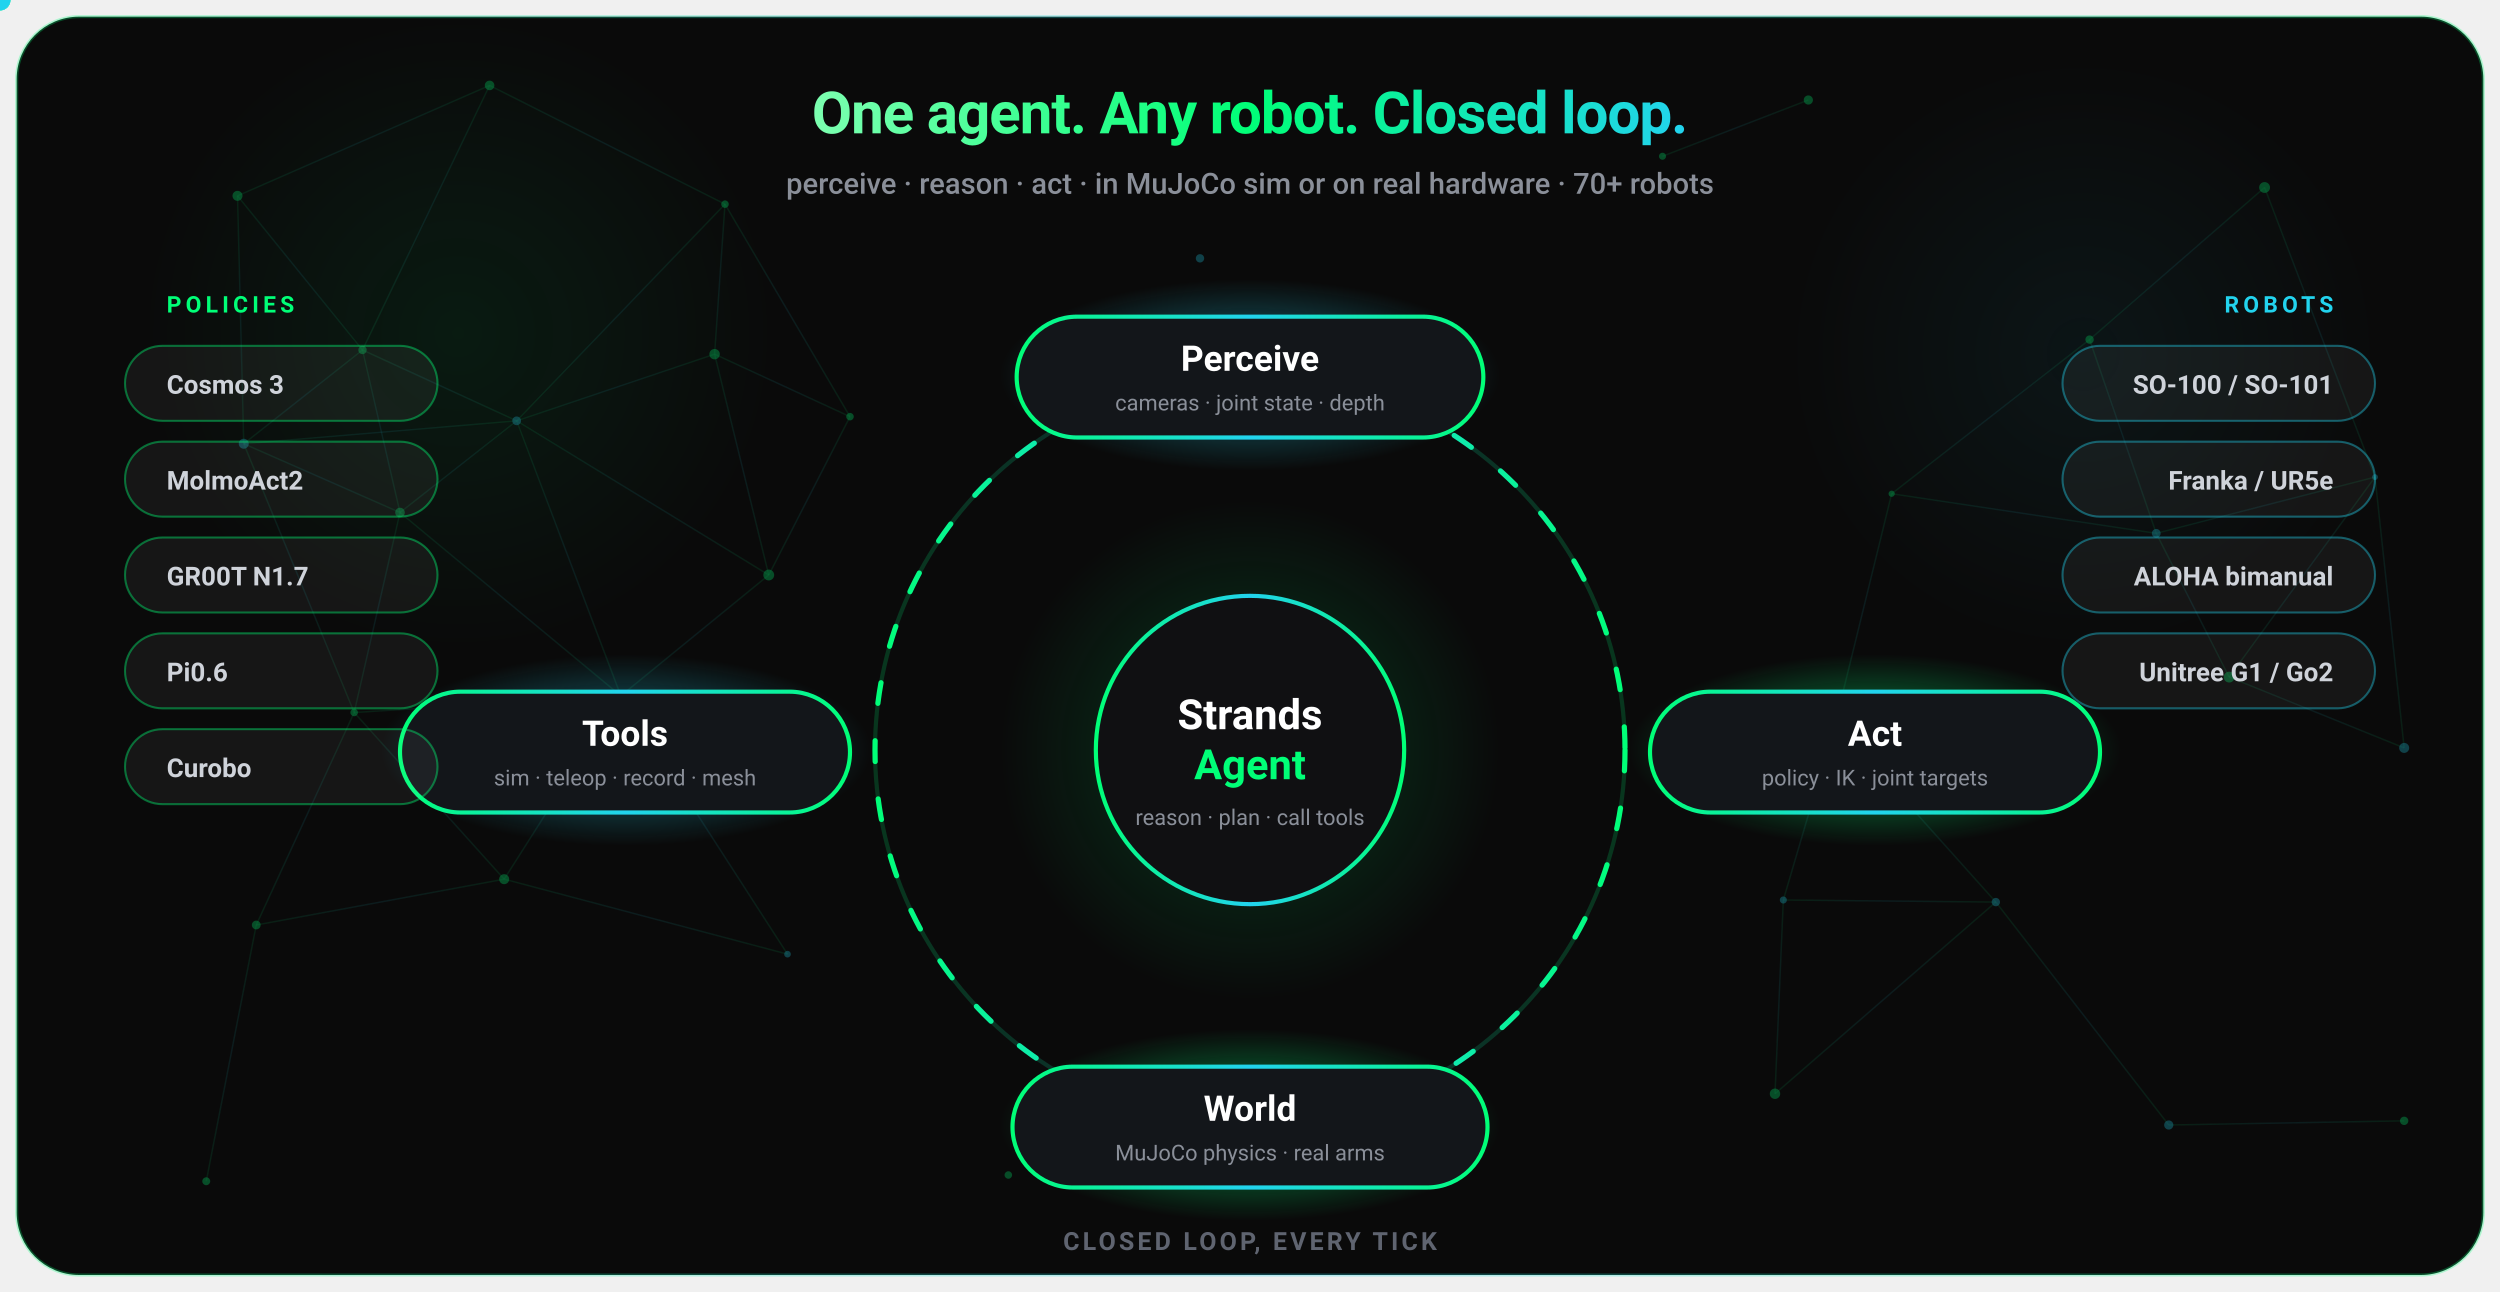
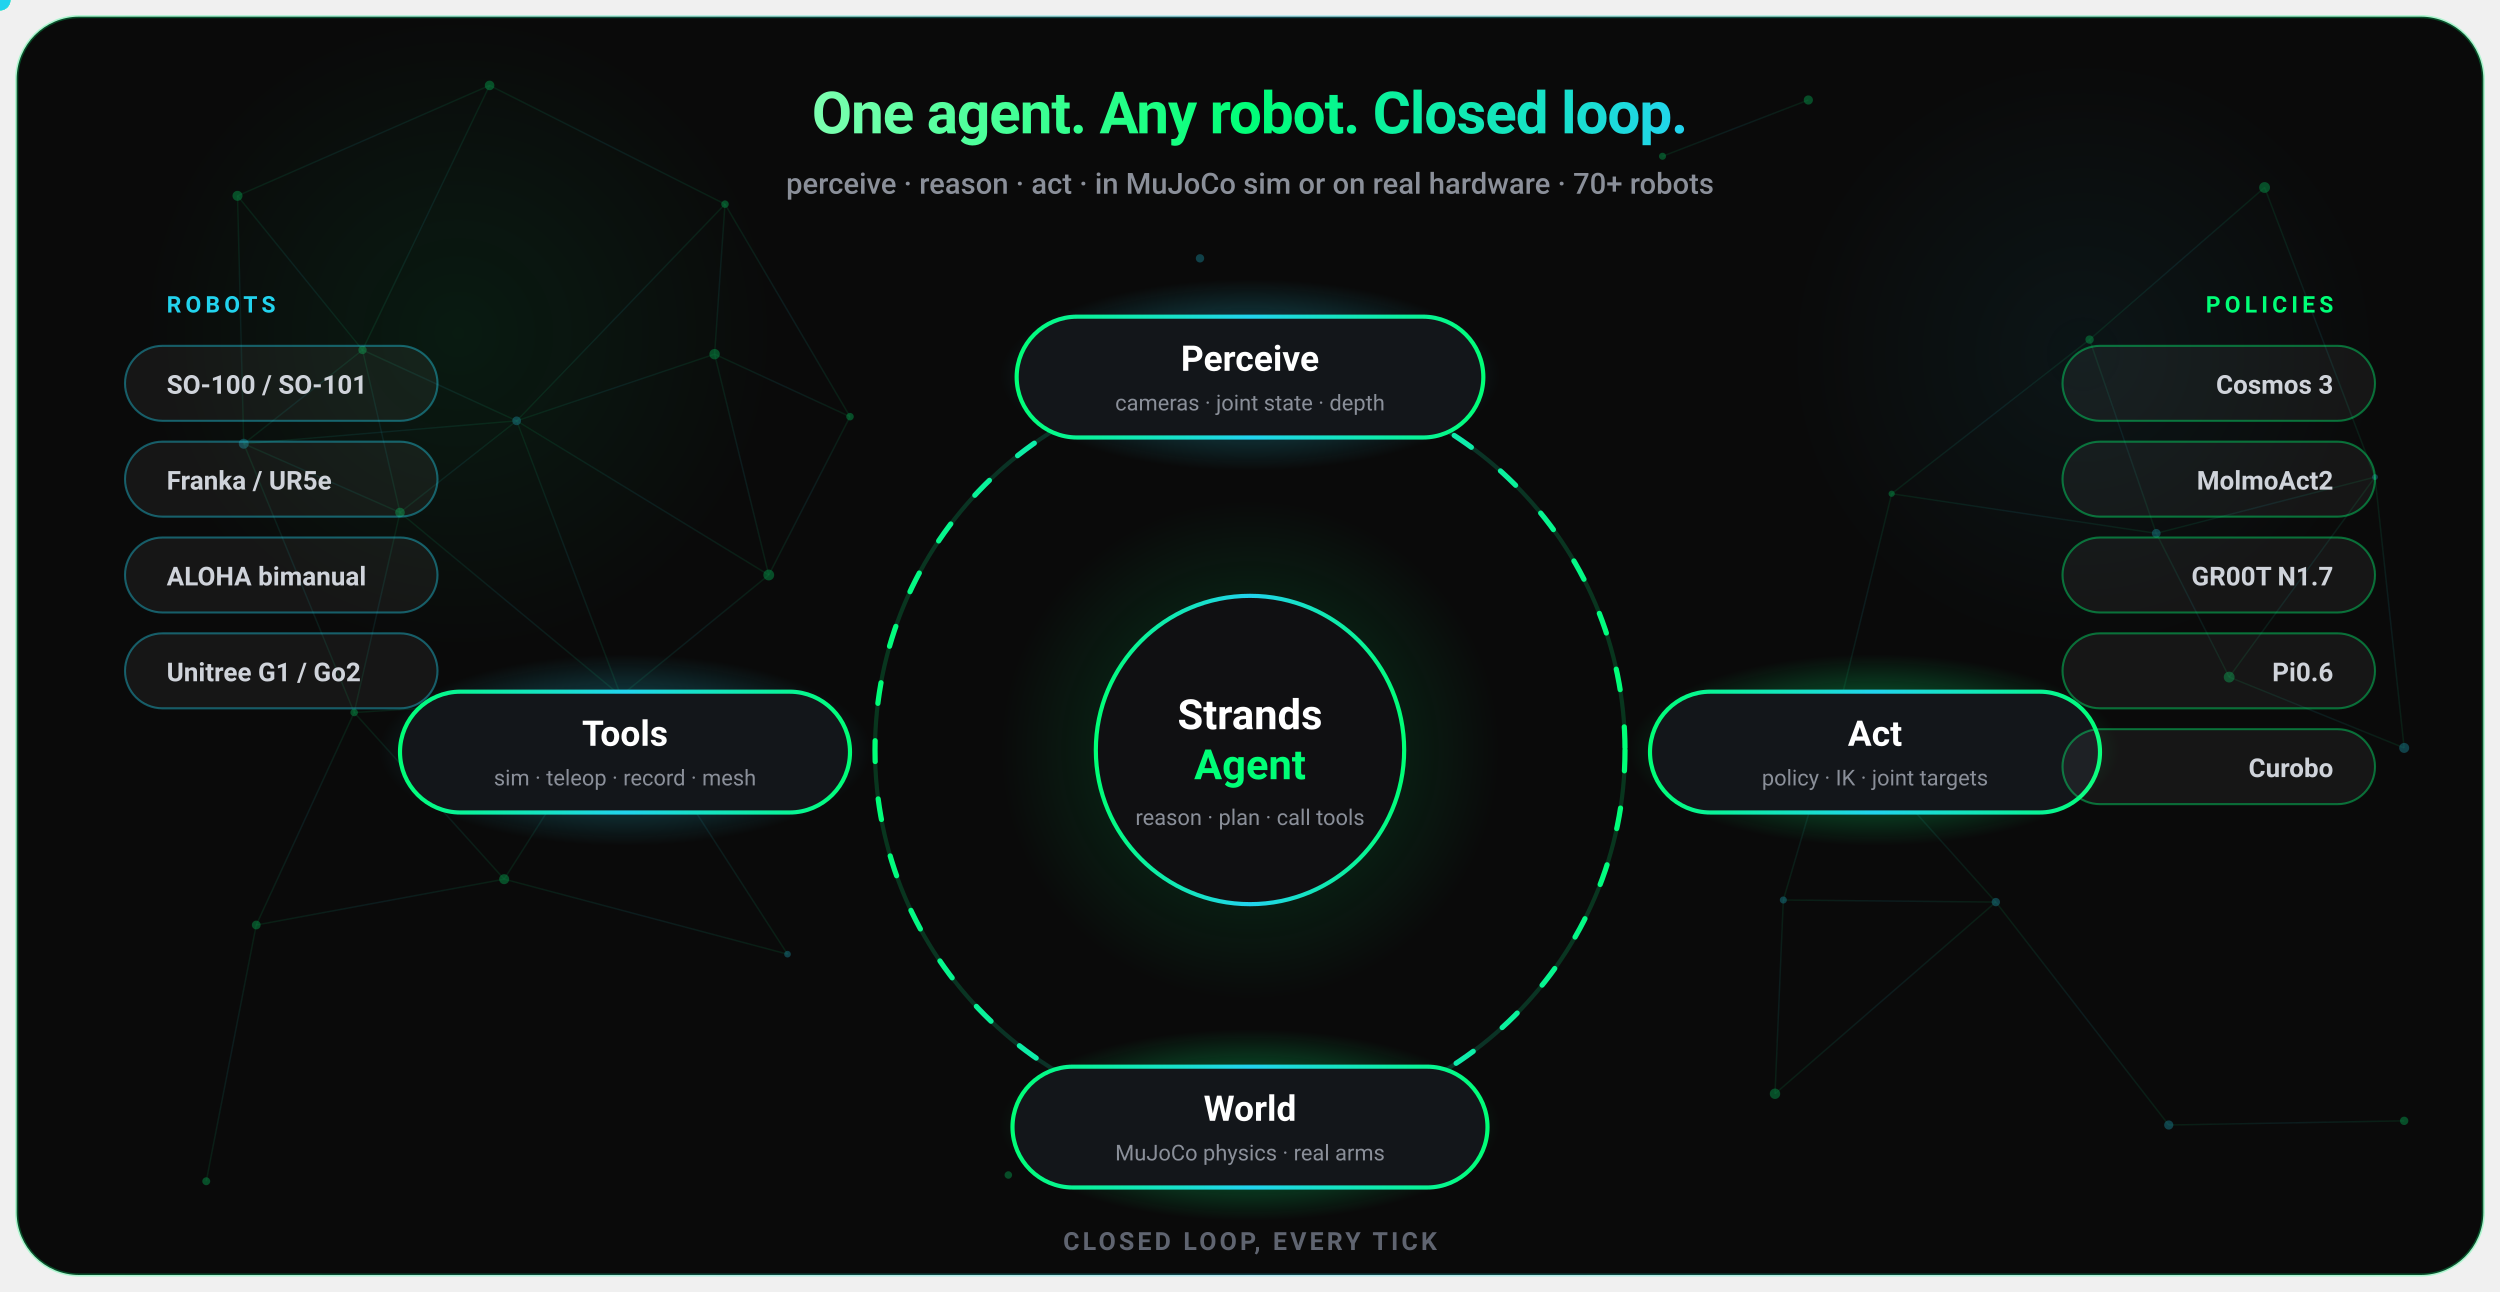
<svg xmlns="http://www.w3.org/2000/svg" viewBox="0 0 1200 620" width="1200" height="620" font-family="-apple-system, BlinkMacSystemFont, 'Segoe UI', Roboto, Helvetica, Arial, sans-serif">
  <defs>
    <linearGradient id="gx" x1="0" y1="0" x2="1" y2="0">
      <stop offset="0" stop-color="#00FF77" />
      <stop offset="0.5" stop-color="#22D3EE" />
      <stop offset="1" stop-color="#00FF77" />
      <animateTransform attributeName="gradientTransform" type="translate" values="-0.3 0; 0.3 0; -0.3 0" dur="7s" repeatCount="indefinite" />
    </linearGradient>
    <linearGradient id="gxTitle" x1="0" y1="0" x2="1" y2="0">
      <stop offset="0" stop-color="#7CFFB0" />
      <stop offset="0.5" stop-color="#00FF77" />
      <stop offset="1" stop-color="#22D3EE" />
      <animateTransform attributeName="gradientTransform" type="translate" values="-0.4 0; 0.4 0; -0.4 0" dur="9s" repeatCount="indefinite" />
    </linearGradient>
    <radialGradient id="glowG" cx="0.5" cy="0.5" r="0.5">
      <stop offset="0" stop-color="#00FF77" stop-opacity="0.55" />
      <stop offset="1" stop-color="#00FF77" stop-opacity="0" />
    </radialGradient>
    <radialGradient id="glowC" cx="0.5" cy="0.5" r="0.5">
      <stop offset="0" stop-color="#22D3EE" stop-opacity="0.5" />
      <stop offset="1" stop-color="#22D3EE" stop-opacity="0" />
    </radialGradient>
    <radialGradient id="coreGlow" cx="0.5" cy="0.5" r="0.5">
      <stop offset="0" stop-color="#00FF77" stop-opacity="0.4" />
      <stop offset="0.6" stop-color="#00FF77" stop-opacity="0.08" />
      <stop offset="1" stop-color="#00FF77" stop-opacity="0" />
    </radialGradient>
    <filter id="blurBig" x="-50%" y="-50%" width="200%" height="200%">
      <feGaussianBlur stdDeviation="44" />
    </filter>
  </defs>
  <rect x="8" y="8" width="1184" height="604" rx="30" fill="#0a0a0a" />
  <rect x="8" y="8" width="1184" height="604" rx="30" fill="none" stroke="url(#gx)" stroke-opacity="0.28" stroke-width="1.5" />
  <g opacity="0.5">
    <circle cx="220" cy="160" r="150" fill="url(#glowG)" opacity="0.25">
      <animateTransform attributeName="transform" type="translate" values="0 0; 40 30; 0 0" dur="24s" repeatCount="indefinite" />
    </circle>
    <circle cx="1000" cy="170" r="140" fill="url(#glowC)" opacity="0.22">
      <animateTransform attributeName="transform" type="translate" values="0 0; -40 40; 0 0" dur="27s" repeatCount="indefinite" />
    </circle>
    <line x1="1035" y1="256" x2="1003" y2="163" stroke="url(#gx)" stroke-width="0.7" stroke-opacity="0.18">
      <animate attributeName="stroke-opacity" values="0.05;0.32;0.05" dur="6s" begin="0.0s" repeatCount="indefinite" />
    </line>
    <line x1="1035" y1="256" x2="1070" y2="325" stroke="url(#gx)" stroke-width="0.7" stroke-opacity="0.18">
      <animate attributeName="stroke-opacity" values="0.05;0.32;0.05" dur="7s" begin="0.6s" repeatCount="indefinite" />
    </line>
    <line x1="1035" y1="256" x2="908" y2="237" stroke="url(#gx)" stroke-width="0.7" stroke-opacity="0.18">
      <animate attributeName="stroke-opacity" values="0.05;0.32;0.05" dur="8s" begin="1.2s" repeatCount="indefinite" />
    </line>
    <line x1="1035" y1="256" x2="1140" y2="229" stroke="url(#gx)" stroke-width="0.7" stroke-opacity="0.18">
      <animate attributeName="stroke-opacity" values="0.05;0.32;0.05" dur="9s" begin="1.8s" repeatCount="indefinite" />
    </line>
    <line x1="1003" y1="163" x2="1087" y2="90" stroke="url(#gx)" stroke-width="0.7" stroke-opacity="0.18">
      <animate attributeName="stroke-opacity" values="0.05;0.32;0.05" dur="10s" begin="2.4s" repeatCount="indefinite" />
    </line>
    <line x1="1003" y1="163" x2="908" y2="237" stroke="url(#gx)" stroke-width="0.7" stroke-opacity="0.18">
      <animate attributeName="stroke-opacity" values="0.05;0.32;0.05" dur="11s" begin="0.0s" repeatCount="indefinite" />
    </line>
    <line x1="117" y1="213" x2="170" y2="342" stroke="url(#gx)" stroke-width="0.7" stroke-opacity="0.18">
      <animate attributeName="stroke-opacity" values="0.05;0.32;0.05" dur="12s" begin="0.6s" repeatCount="indefinite" />
    </line>
    <line x1="117" y1="213" x2="114" y2="94" stroke="url(#gx)" stroke-width="0.7" stroke-opacity="0.18">
      <animate attributeName="stroke-opacity" values="0.05;0.32;0.05" dur="6s" begin="1.2s" repeatCount="indefinite" />
    </line>
    <line x1="117" y1="213" x2="248" y2="202" stroke="url(#gx)" stroke-width="0.7" stroke-opacity="0.18">
      <animate attributeName="stroke-opacity" values="0.05;0.32;0.05" dur="7s" begin="1.8s" repeatCount="indefinite" />
    </line>
    <line x1="117" y1="213" x2="192" y2="246" stroke="url(#gx)" stroke-width="0.7" stroke-opacity="0.18">
      <animate attributeName="stroke-opacity" values="0.05;0.32;0.05" dur="8s" begin="2.4s" repeatCount="indefinite" />
    </line>
    <line x1="117" y1="213" x2="174" y2="168" stroke="url(#gx)" stroke-width="0.7" stroke-opacity="0.18">
      <animate attributeName="stroke-opacity" values="0.05;0.32;0.05" dur="9s" begin="0.0s" repeatCount="indefinite" />
    </line>
    <line x1="1070" y1="325" x2="1154" y2="359" stroke="url(#gx)" stroke-width="0.7" stroke-opacity="0.18">
      <animate attributeName="stroke-opacity" values="0.05;0.32;0.05" dur="10s" begin="0.6s" repeatCount="indefinite" />
    </line>
    <line x1="1070" y1="325" x2="1140" y2="229" stroke="url(#gx)" stroke-width="0.7" stroke-opacity="0.18">
      <animate attributeName="stroke-opacity" values="0.05;0.32;0.05" dur="11s" begin="1.2s" repeatCount="indefinite" />
    </line>
    <line x1="1087" y1="90" x2="1140" y2="229" stroke="url(#gx)" stroke-width="0.7" stroke-opacity="0.18">
      <animate attributeName="stroke-opacity" values="0.05;0.32;0.05" dur="12s" begin="1.8s" repeatCount="indefinite" />
    </line>
    <line x1="123" y1="444" x2="170" y2="342" stroke="url(#gx)" stroke-width="0.7" stroke-opacity="0.18">
      <animate attributeName="stroke-opacity" values="0.05;0.32;0.05" dur="6s" begin="2.4s" repeatCount="indefinite" />
    </line>
    <line x1="123" y1="444" x2="99" y2="567" stroke="url(#gx)" stroke-width="0.7" stroke-opacity="0.18">
      <animate attributeName="stroke-opacity" values="0.05;0.32;0.05" dur="7s" begin="0.0s" repeatCount="indefinite" />
    </line>
    <line x1="123" y1="444" x2="242" y2="422" stroke="url(#gx)" stroke-width="0.7" stroke-opacity="0.18">
      <animate attributeName="stroke-opacity" values="0.05;0.32;0.05" dur="8s" begin="0.6s" repeatCount="indefinite" />
    </line>
    <line x1="348" y1="98" x2="235" y2="41" stroke="url(#gx)" stroke-width="0.7" stroke-opacity="0.18">
      <animate attributeName="stroke-opacity" values="0.05;0.32;0.05" dur="9s" begin="1.2s" repeatCount="indefinite" />
    </line>
    <line x1="348" y1="98" x2="248" y2="202" stroke="url(#gx)" stroke-width="0.7" stroke-opacity="0.18">
      <animate attributeName="stroke-opacity" values="0.05;0.32;0.05" dur="10s" begin="1.8s" repeatCount="indefinite" />
    </line>
    <line x1="348" y1="98" x2="408" y2="200" stroke="url(#gx)" stroke-width="0.7" stroke-opacity="0.18">
      <animate attributeName="stroke-opacity" values="0.05;0.32;0.05" dur="11s" begin="2.4s" repeatCount="indefinite" />
    </line>
    <line x1="348" y1="98" x2="343" y2="170" stroke="url(#gx)" stroke-width="0.7" stroke-opacity="0.18">
      <animate attributeName="stroke-opacity" values="0.05;0.32;0.05" dur="12s" begin="0.0s" repeatCount="indefinite" />
    </line>
    <line x1="378" y1="458" x2="298" y2="334" stroke="url(#gx)" stroke-width="0.7" stroke-opacity="0.18">
      <animate attributeName="stroke-opacity" values="0.05;0.32;0.05" dur="6s" begin="0.6s" repeatCount="indefinite" />
    </line>
    <line x1="378" y1="458" x2="242" y2="422" stroke="url(#gx)" stroke-width="0.7" stroke-opacity="0.18">
      <animate attributeName="stroke-opacity" values="0.05;0.32;0.05" dur="7s" begin="1.2s" repeatCount="indefinite" />
    </line>
    <line x1="798" y1="75" x2="868" y2="48" stroke="url(#gx)" stroke-width="0.7" stroke-opacity="0.18">
      <animate attributeName="stroke-opacity" values="0.05;0.32;0.05" dur="8s" begin="1.8s" repeatCount="indefinite" />
    </line>
    <line x1="170" y1="342" x2="192" y2="246" stroke="url(#gx)" stroke-width="0.7" stroke-opacity="0.18">
      <animate attributeName="stroke-opacity" values="0.05;0.32;0.05" dur="9s" begin="2.4s" repeatCount="indefinite" />
    </line>
    <line x1="170" y1="342" x2="298" y2="334" stroke="url(#gx)" stroke-width="0.7" stroke-opacity="0.18">
      <animate attributeName="stroke-opacity" values="0.05;0.32;0.05" dur="10s" begin="0.0s" repeatCount="indefinite" />
    </line>
    <line x1="170" y1="342" x2="242" y2="422" stroke="url(#gx)" stroke-width="0.7" stroke-opacity="0.18">
      <animate attributeName="stroke-opacity" values="0.05;0.32;0.05" dur="11s" begin="0.6s" repeatCount="indefinite" />
    </line>
    <line x1="881" y1="347" x2="908" y2="237" stroke="url(#gx)" stroke-width="0.7" stroke-opacity="0.18">
      <animate attributeName="stroke-opacity" values="0.05;0.32;0.05" dur="12s" begin="1.2s" repeatCount="indefinite" />
    </line>
    <line x1="881" y1="347" x2="958" y2="433" stroke="url(#gx)" stroke-width="0.7" stroke-opacity="0.18">
      <animate attributeName="stroke-opacity" values="0.05;0.32;0.05" dur="6s" begin="1.8s" repeatCount="indefinite" />
    </line>
    <line x1="881" y1="347" x2="856" y2="432" stroke="url(#gx)" stroke-width="0.7" stroke-opacity="0.18">
      <animate attributeName="stroke-opacity" values="0.05;0.32;0.05" dur="7s" begin="2.4s" repeatCount="indefinite" />
    </line>
    <line x1="114" y1="94" x2="235" y2="41" stroke="url(#gx)" stroke-width="0.7" stroke-opacity="0.18">
      <animate attributeName="stroke-opacity" values="0.05;0.32;0.05" dur="8s" begin="0.0s" repeatCount="indefinite" />
    </line>
    <line x1="114" y1="94" x2="174" y2="168" stroke="url(#gx)" stroke-width="0.7" stroke-opacity="0.18">
      <animate attributeName="stroke-opacity" values="0.05;0.32;0.05" dur="9s" begin="0.6s" repeatCount="indefinite" />
    </line>
    <line x1="235" y1="41" x2="174" y2="168" stroke="url(#gx)" stroke-width="0.7" stroke-opacity="0.18">
      <animate attributeName="stroke-opacity" values="0.05;0.32;0.05" dur="10s" begin="1.2s" repeatCount="indefinite" />
    </line>
    <line x1="248" y1="202" x2="192" y2="246" stroke="url(#gx)" stroke-width="0.7" stroke-opacity="0.18">
      <animate attributeName="stroke-opacity" values="0.05;0.32;0.05" dur="11s" begin="1.8s" repeatCount="indefinite" />
    </line>
    <line x1="248" y1="202" x2="369" y2="276" stroke="url(#gx)" stroke-width="0.7" stroke-opacity="0.18">
      <animate attributeName="stroke-opacity" values="0.05;0.32;0.05" dur="12s" begin="2.4s" repeatCount="indefinite" />
    </line>
    <line x1="248" y1="202" x2="298" y2="334" stroke="url(#gx)" stroke-width="0.7" stroke-opacity="0.18">
      <animate attributeName="stroke-opacity" values="0.05;0.32;0.05" dur="6s" begin="0.0s" repeatCount="indefinite" />
    </line>
    <line x1="248" y1="202" x2="343" y2="170" stroke="url(#gx)" stroke-width="0.7" stroke-opacity="0.18">
      <animate attributeName="stroke-opacity" values="0.05;0.32;0.05" dur="7s" begin="0.6s" repeatCount="indefinite" />
    </line>
    <line x1="248" y1="202" x2="174" y2="168" stroke="url(#gx)" stroke-width="0.7" stroke-opacity="0.18">
      <animate attributeName="stroke-opacity" values="0.05;0.32;0.05" dur="8s" begin="1.2s" repeatCount="indefinite" />
    </line>
    <line x1="192" y1="246" x2="298" y2="334" stroke="url(#gx)" stroke-width="0.7" stroke-opacity="0.18">
      <animate attributeName="stroke-opacity" values="0.05;0.32;0.05" dur="9s" begin="1.8s" repeatCount="indefinite" />
    </line>
    <line x1="192" y1="246" x2="174" y2="168" stroke="url(#gx)" stroke-width="0.7" stroke-opacity="0.18">
      <animate attributeName="stroke-opacity" values="0.05;0.32;0.05" dur="10s" begin="2.4s" repeatCount="indefinite" />
    </line>
    <line x1="958" y1="433" x2="852" y2="525" stroke="url(#gx)" stroke-width="0.7" stroke-opacity="0.18">
      <animate attributeName="stroke-opacity" values="0.05;0.32;0.05" dur="11s" begin="0.0s" repeatCount="indefinite" />
    </line>
    <line x1="958" y1="433" x2="1041" y2="540" stroke="url(#gx)" stroke-width="0.7" stroke-opacity="0.18">
      <animate attributeName="stroke-opacity" values="0.05;0.32;0.05" dur="12s" begin="0.6s" repeatCount="indefinite" />
    </line>
    <line x1="958" y1="433" x2="856" y2="432" stroke="url(#gx)" stroke-width="0.7" stroke-opacity="0.18">
      <animate attributeName="stroke-opacity" values="0.05;0.32;0.05" dur="6s" begin="1.2s" repeatCount="indefinite" />
    </line>
    <line x1="852" y1="525" x2="856" y2="432" stroke="url(#gx)" stroke-width="0.7" stroke-opacity="0.18">
      <animate attributeName="stroke-opacity" values="0.05;0.32;0.05" dur="7s" begin="1.8s" repeatCount="indefinite" />
    </line>
    <line x1="1041" y1="540" x2="1154" y2="538" stroke="url(#gx)" stroke-width="0.7" stroke-opacity="0.18">
      <animate attributeName="stroke-opacity" values="0.05;0.32;0.05" dur="8s" begin="2.4s" repeatCount="indefinite" />
    </line>
    <line x1="369" y1="276" x2="298" y2="334" stroke="url(#gx)" stroke-width="0.7" stroke-opacity="0.18">
      <animate attributeName="stroke-opacity" values="0.05;0.32;0.05" dur="9s" begin="0.0s" repeatCount="indefinite" />
    </line>
    <line x1="369" y1="276" x2="408" y2="200" stroke="url(#gx)" stroke-width="0.7" stroke-opacity="0.18">
      <animate attributeName="stroke-opacity" values="0.05;0.32;0.05" dur="10s" begin="0.6s" repeatCount="indefinite" />
    </line>
    <line x1="369" y1="276" x2="343" y2="170" stroke="url(#gx)" stroke-width="0.7" stroke-opacity="0.18">
      <animate attributeName="stroke-opacity" values="0.05;0.32;0.05" dur="11s" begin="1.2s" repeatCount="indefinite" />
    </line>
    <line x1="298" y1="334" x2="242" y2="422" stroke="url(#gx)" stroke-width="0.7" stroke-opacity="0.18">
      <animate attributeName="stroke-opacity" values="0.05;0.32;0.05" dur="12s" begin="1.8s" repeatCount="indefinite" />
    </line>
    <line x1="408" y1="200" x2="343" y2="170" stroke="url(#gx)" stroke-width="0.7" stroke-opacity="0.18">
      <animate attributeName="stroke-opacity" values="0.05;0.32;0.05" dur="6s" begin="2.4s" repeatCount="indefinite" />
    </line>
    <line x1="1154" y1="359" x2="1140" y2="229" stroke="url(#gx)" stroke-width="0.7" stroke-opacity="0.18">
      <animate attributeName="stroke-opacity" values="0.05;0.32;0.05" dur="7s" begin="0.0s" repeatCount="indefinite" />
    </line>
    <circle r="1.8" fill="#7CFFB0" opacity="0.9">
      <animate attributeName="cx" values="1035;1003" dur="2.5s" begin="0.0s" repeatCount="indefinite" />
      <animate attributeName="cy" values="256;163" dur="2.5s" begin="0.0s" repeatCount="indefinite" />
      <animate attributeName="opacity" values="0;0.9;0" dur="2.5s" begin="0.0s" repeatCount="indefinite" />
    </circle>
    <circle r="1.8" fill="#7CFFB0" opacity="0.9">
      <animate attributeName="cx" values="1035;1070" dur="3.5s" begin="0.4s" repeatCount="indefinite" />
      <animate attributeName="cy" values="256;325" dur="3.5s" begin="0.4s" repeatCount="indefinite" />
      <animate attributeName="opacity" values="0;0.9;0" dur="3.5s" begin="0.4s" repeatCount="indefinite" />
    </circle>
    <circle r="1.8" fill="#7CFFB0" opacity="0.9">
      <animate attributeName="cx" values="1035;908" dur="4.5s" begin="0.8s" repeatCount="indefinite" />
      <animate attributeName="cy" values="256;237" dur="4.5s" begin="0.8s" repeatCount="indefinite" />
      <animate attributeName="opacity" values="0;0.9;0" dur="4.5s" begin="0.8s" repeatCount="indefinite" />
    </circle>
    <circle r="1.8" fill="#7CFFB0" opacity="0.9">
      <animate attributeName="cx" values="1035;1140" dur="5.5s" begin="1.2s" repeatCount="indefinite" />
      <animate attributeName="cy" values="256;229" dur="5.5s" begin="1.2s" repeatCount="indefinite" />
      <animate attributeName="opacity" values="0;0.9;0" dur="5.5s" begin="1.2s" repeatCount="indefinite" />
    </circle>
    <circle r="1.8" fill="#7CFFB0" opacity="0.9">
      <animate attributeName="cx" values="1003;1087" dur="2.5s" begin="1.6s" repeatCount="indefinite" />
      <animate attributeName="cy" values="163;90" dur="2.5s" begin="1.6s" repeatCount="indefinite" />
      <animate attributeName="opacity" values="0;0.9;0" dur="2.5s" begin="1.6s" repeatCount="indefinite" />
    </circle>
    <circle r="1.8" fill="#7CFFB0" opacity="0.9">
      <animate attributeName="cx" values="1003;908" dur="3.5s" begin="2.0s" repeatCount="indefinite" />
      <animate attributeName="cy" values="163;237" dur="3.5s" begin="2.0s" repeatCount="indefinite" />
      <animate attributeName="opacity" values="0;0.9;0" dur="3.5s" begin="2.0s" repeatCount="indefinite" />
    </circle>
    <circle r="1.8" fill="#7CFFB0" opacity="0.9">
      <animate attributeName="cx" values="117;170" dur="4.5s" begin="2.4s" repeatCount="indefinite" />
      <animate attributeName="cy" values="213;342" dur="4.5s" begin="2.4s" repeatCount="indefinite" />
      <animate attributeName="opacity" values="0;0.9;0" dur="4.5s" begin="2.4s" repeatCount="indefinite" />
    </circle>
    <circle r="1.8" fill="#7CFFB0" opacity="0.9">
      <animate attributeName="cx" values="117;114" dur="5.5s" begin="2.8s" repeatCount="indefinite" />
      <animate attributeName="cy" values="213;94" dur="5.5s" begin="2.8s" repeatCount="indefinite" />
      <animate attributeName="opacity" values="0;0.9;0" dur="5.5s" begin="2.8s" repeatCount="indefinite" />
    </circle>
    <circle r="1.8" fill="#7CFFB0" opacity="0.9">
      <animate attributeName="cx" values="117;248" dur="2.5s" begin="3.2s" repeatCount="indefinite" />
      <animate attributeName="cy" values="213;202" dur="2.5s" begin="3.2s" repeatCount="indefinite" />
      <animate attributeName="opacity" values="0;0.9;0" dur="2.5s" begin="3.2s" repeatCount="indefinite" />
    </circle>
    <circle r="1.8" fill="#7CFFB0" opacity="0.9">
      <animate attributeName="cx" values="117;192" dur="3.5s" begin="3.6s" repeatCount="indefinite" />
      <animate attributeName="cy" values="213;246" dur="3.5s" begin="3.6s" repeatCount="indefinite" />
      <animate attributeName="opacity" values="0;0.9;0" dur="3.5s" begin="3.6s" repeatCount="indefinite" />
    </circle>
    <circle cx="1035" cy="256" r="2.1" fill="#22D3EE" fill-opacity="0.55">
      <animate attributeName="fill-opacity" values="0.2;0.7;0.2" dur="3s" begin="0.0s" repeatCount="indefinite" />
      <animate attributeName="r" values="2.1;3.1;2.1" dur="3s" begin="0.0s" repeatCount="indefinite" />
    </circle>
    <circle cx="1003" cy="163" r="2.0" fill="#00FF77" fill-opacity="0.55">
      <animate attributeName="fill-opacity" values="0.2;0.7;0.2" dur="4s" begin="0.5s" repeatCount="indefinite" />
      <animate attributeName="r" values="2.0;3.0;2.0" dur="4s" begin="0.5s" repeatCount="indefinite" />
    </circle>
    <circle cx="694" cy="551" r="1.4" fill="#00FF77" fill-opacity="0.55">
      <animate attributeName="fill-opacity" values="0.2;0.7;0.2" dur="5s" begin="1.0s" repeatCount="indefinite" />
      <animate attributeName="r" values="1.4;2.4;1.4" dur="5s" begin="1.0s" repeatCount="indefinite" />
    </circle>
    <circle cx="117" cy="213" r="2.4" fill="#22D3EE" fill-opacity="0.55">
      <animate attributeName="fill-opacity" values="0.2;0.7;0.2" dur="6s" begin="1.5s" repeatCount="indefinite" />
      <animate attributeName="r" values="2.4;3.4;2.4" dur="6s" begin="1.5s" repeatCount="indefinite" />
    </circle>
    <circle cx="1070" cy="325" r="2.6" fill="#00FF77" fill-opacity="0.55">
      <animate attributeName="fill-opacity" values="0.2;0.7;0.2" dur="7s" begin="2.0s" repeatCount="indefinite" />
      <animate attributeName="r" values="2.6;3.6;2.6" dur="7s" begin="2.0s" repeatCount="indefinite" />
    </circle>
    <circle cx="1087" cy="90" r="2.6" fill="#00FF77" fill-opacity="0.55">
      <animate attributeName="fill-opacity" values="0.2;0.7;0.2" dur="3s" begin="2.5s" repeatCount="indefinite" />
      <animate attributeName="r" values="2.6;3.6;2.6" dur="3s" begin="2.5s" repeatCount="indefinite" />
    </circle>
    <circle cx="576" cy="124" r="2.0" fill="#22D3EE" fill-opacity="0.55">
      <animate attributeName="fill-opacity" values="0.2;0.7;0.2" dur="4s" begin="0.0s" repeatCount="indefinite" />
      <animate attributeName="r" values="2.0;3.0;2.0" dur="4s" begin="0.0s" repeatCount="indefinite" />
    </circle>
    <circle cx="123" cy="444" r="2.1" fill="#00FF77" fill-opacity="0.55">
      <animate attributeName="fill-opacity" values="0.2;0.7;0.2" dur="5s" begin="0.5s" repeatCount="indefinite" />
      <animate attributeName="r" values="2.1;3.1;2.1" dur="5s" begin="0.5s" repeatCount="indefinite" />
    </circle>
    <circle cx="348" cy="98" r="1.8" fill="#00FF77" fill-opacity="0.55">
      <animate attributeName="fill-opacity" values="0.2;0.7;0.2" dur="6s" begin="1.0s" repeatCount="indefinite" />
      <animate attributeName="r" values="1.8;2.8;1.8" dur="6s" begin="1.0s" repeatCount="indefinite" />
    </circle>
    <circle cx="378" cy="458" r="1.6" fill="#22D3EE" fill-opacity="0.55">
      <animate attributeName="fill-opacity" values="0.2;0.7;0.2" dur="7s" begin="1.5s" repeatCount="indefinite" />
      <animate attributeName="r" values="1.6;2.6;1.6" dur="7s" begin="1.5s" repeatCount="indefinite" />
    </circle>
    <circle cx="798" cy="75" r="1.7" fill="#00FF77" fill-opacity="0.55">
      <animate attributeName="fill-opacity" values="0.2;0.7;0.2" dur="3s" begin="2.0s" repeatCount="indefinite" />
      <animate attributeName="r" values="1.7;2.7;1.7" dur="3s" begin="2.0s" repeatCount="indefinite" />
    </circle>
    <circle cx="170" cy="342" r="1.8" fill="#00FF77" fill-opacity="0.55">
      <animate attributeName="fill-opacity" values="0.2;0.7;0.2" dur="4s" begin="2.5s" repeatCount="indefinite" />
      <animate attributeName="r" values="1.8;2.8;1.8" dur="4s" begin="2.5s" repeatCount="indefinite" />
    </circle>
    <circle cx="881" cy="347" r="2.1" fill="#22D3EE" fill-opacity="0.55">
      <animate attributeName="fill-opacity" values="0.2;0.7;0.2" dur="5s" begin="0.0s" repeatCount="indefinite" />
      <animate attributeName="r" values="2.1;3.1;2.1" dur="5s" begin="0.0s" repeatCount="indefinite" />
    </circle>
    <circle cx="114" cy="94" r="2.4" fill="#00FF77" fill-opacity="0.55">
      <animate attributeName="fill-opacity" values="0.2;0.7;0.2" dur="6s" begin="0.5s" repeatCount="indefinite" />
      <animate attributeName="r" values="2.4;3.4;2.4" dur="6s" begin="0.5s" repeatCount="indefinite" />
    </circle>
    <circle cx="235" cy="41" r="2.3" fill="#00FF77" fill-opacity="0.55">
      <animate attributeName="fill-opacity" values="0.2;0.7;0.2" dur="7s" begin="1.0s" repeatCount="indefinite" />
      <animate attributeName="r" values="2.3;3.3;2.3" dur="7s" begin="1.0s" repeatCount="indefinite" />
    </circle>
    <circle cx="248" cy="202" r="2.1" fill="#22D3EE" fill-opacity="0.55">
      <animate attributeName="fill-opacity" values="0.2;0.7;0.2" dur="3s" begin="1.5s" repeatCount="indefinite" />
      <animate attributeName="r" values="2.1;3.1;2.1" dur="3s" begin="1.5s" repeatCount="indefinite" />
    </circle>
    <circle cx="908" cy="237" r="1.5" fill="#00FF77" fill-opacity="0.55">
      <animate attributeName="fill-opacity" values="0.2;0.7;0.2" dur="4s" begin="2.0s" repeatCount="indefinite" />
      <animate attributeName="r" values="1.5;2.5;1.5" dur="4s" begin="2.0s" repeatCount="indefinite" />
    </circle>
    <circle cx="192" cy="246" r="2.3" fill="#00FF77" fill-opacity="0.55">
      <animate attributeName="fill-opacity" values="0.2;0.7;0.2" dur="5s" begin="2.5s" repeatCount="indefinite" />
      <animate attributeName="r" values="2.3;3.3;2.3" dur="5s" begin="2.5s" repeatCount="indefinite" />
    </circle>
    <circle cx="958" cy="433" r="2.0" fill="#22D3EE" fill-opacity="0.55">
      <animate attributeName="fill-opacity" values="0.2;0.7;0.2" dur="6s" begin="0.0s" repeatCount="indefinite" />
      <animate attributeName="r" values="2.0;3.0;2.0" dur="6s" begin="0.0s" repeatCount="indefinite" />
    </circle>
    <circle cx="99" cy="567" r="1.9" fill="#00FF77" fill-opacity="0.55">
      <animate attributeName="fill-opacity" values="0.2;0.7;0.2" dur="7s" begin="0.5s" repeatCount="indefinite" />
      <animate attributeName="r" values="1.9;2.9;1.9" dur="7s" begin="0.5s" repeatCount="indefinite" />
    </circle>
    <circle cx="852" cy="525" r="2.5" fill="#00FF77" fill-opacity="0.55">
      <animate attributeName="fill-opacity" values="0.2;0.7;0.2" dur="3s" begin="1.0s" repeatCount="indefinite" />
      <animate attributeName="r" values="2.5;3.5;2.5" dur="3s" begin="1.0s" repeatCount="indefinite" />
    </circle>
    <circle cx="1041" cy="540" r="2.2" fill="#22D3EE" fill-opacity="0.55">
      <animate attributeName="fill-opacity" values="0.2;0.7;0.2" dur="4s" begin="1.5s" repeatCount="indefinite" />
      <animate attributeName="r" values="2.2;3.2;2.2" dur="4s" begin="1.5s" repeatCount="indefinite" />
    </circle>
    <circle cx="1154" cy="538" r="2.0" fill="#00FF77" fill-opacity="0.55">
      <animate attributeName="fill-opacity" values="0.2;0.7;0.2" dur="5s" begin="2.0s" repeatCount="indefinite" />
      <animate attributeName="r" values="2.0;3.0;2.0" dur="5s" begin="2.0s" repeatCount="indefinite" />
    </circle>
    <circle cx="369" cy="276" r="2.6" fill="#00FF77" fill-opacity="0.55">
      <animate attributeName="fill-opacity" values="0.2;0.7;0.2" dur="6s" begin="2.5s" repeatCount="indefinite" />
      <animate attributeName="r" values="2.6;3.6;2.6" dur="6s" begin="2.5s" repeatCount="indefinite" />
    </circle>
    <circle cx="298" cy="334" r="2.1" fill="#22D3EE" fill-opacity="0.55">
      <animate attributeName="fill-opacity" values="0.2;0.7;0.2" dur="7s" begin="0.0s" repeatCount="indefinite" />
      <animate attributeName="r" values="2.1;3.1;2.1" dur="7s" begin="0.0s" repeatCount="indefinite" />
    </circle>
    <circle cx="868" cy="48" r="2.2" fill="#00FF77" fill-opacity="0.55">
      <animate attributeName="fill-opacity" values="0.2;0.7;0.2" dur="3s" begin="0.5s" repeatCount="indefinite" />
      <animate attributeName="r" values="2.2;3.2;2.2" dur="3s" begin="0.5s" repeatCount="indefinite" />
    </circle>
    <circle cx="408" cy="200" r="1.8" fill="#00FF77" fill-opacity="0.55">
      <animate attributeName="fill-opacity" values="0.2;0.7;0.2" dur="4s" begin="1.0s" repeatCount="indefinite" />
      <animate attributeName="r" values="1.8;2.8;1.8" dur="4s" begin="1.0s" repeatCount="indefinite" />
    </circle>
    <circle cx="1154" cy="359" r="2.4" fill="#22D3EE" fill-opacity="0.55">
      <animate attributeName="fill-opacity" values="0.2;0.7;0.2" dur="5s" begin="1.5s" repeatCount="indefinite" />
      <animate attributeName="r" values="2.4;3.4;2.4" dur="5s" begin="1.5s" repeatCount="indefinite" />
    </circle>
    <circle cx="343" cy="170" r="2.5" fill="#00FF77" fill-opacity="0.55">
      <animate attributeName="fill-opacity" values="0.2;0.7;0.2" dur="6s" begin="2.0s" repeatCount="indefinite" />
      <animate attributeName="r" values="2.5;3.5;2.5" dur="6s" begin="2.0s" repeatCount="indefinite" />
    </circle>
    <circle cx="242" cy="422" r="2.4" fill="#00FF77" fill-opacity="0.55">
      <animate attributeName="fill-opacity" values="0.2;0.7;0.2" dur="7s" begin="2.5s" repeatCount="indefinite" />
      <animate attributeName="r" values="2.4;3.4;2.4" dur="7s" begin="2.5s" repeatCount="indefinite" />
    </circle>
    <circle cx="1140" cy="229" r="1.4" fill="#22D3EE" fill-opacity="0.55">
      <animate attributeName="fill-opacity" values="0.2;0.7;0.2" dur="3s" begin="0.0s" repeatCount="indefinite" />
      <animate attributeName="r" values="1.4;2.4;1.4" dur="3s" begin="0.0s" repeatCount="indefinite" />
    </circle>
    <circle cx="174" cy="168" r="2.0" fill="#00FF77" fill-opacity="0.55">
      <animate attributeName="fill-opacity" values="0.2;0.7;0.2" dur="4s" begin="0.5s" repeatCount="indefinite" />
      <animate attributeName="r" values="2.0;3.0;2.0" dur="4s" begin="0.5s" repeatCount="indefinite" />
    </circle>
    <circle cx="484" cy="564" r="1.8" fill="#00FF77" fill-opacity="0.55">
      <animate attributeName="fill-opacity" values="0.2;0.7;0.2" dur="5s" begin="1.0s" repeatCount="indefinite" />
      <animate attributeName="r" values="1.8;2.8;1.8" dur="5s" begin="1.0s" repeatCount="indefinite" />
    </circle>
    <circle cx="856" cy="432" r="1.7" fill="#22D3EE" fill-opacity="0.55">
      <animate attributeName="fill-opacity" values="0.2;0.7;0.2" dur="6s" begin="1.5s" repeatCount="indefinite" />
      <animate attributeName="r" values="1.7;2.7;1.7" dur="6s" begin="1.5s" repeatCount="indefinite" />
    </circle>
  </g>
  <text x="600" y="64" text-anchor="middle" font-size="28" font-weight="700" fill="url(#gxTitle)" letter-spacing="-0.5">
    One agent. Any robot. Closed loop.
  </text>
  <text x="600" y="93" text-anchor="middle" font-size="14" fill="#8a8f99" font-weight="500">
    perceive · reason · act · in MuJoCo sim or on real hardware · 70+ robots
  </text>
  <circle cx="600" cy="360" r="180" fill="none" stroke="url(#gx)" stroke-opacity="0.18" stroke-width="2" />
  <circle cx="600" cy="360" r="180" fill="none" stroke="url(#gx)" stroke-width="2.5" stroke-linecap="round" stroke-dasharray="10 18">
    <animate attributeName="stroke-dashoffset" values="56;0" dur="1.4s" repeatCount="indefinite" />
  </circle>
  <g>
    <circle r="5" fill="#00FF77">
      <animateMotion dur="6s" repeatCount="indefinite" rotate="auto" path="M600,180 A180,180 0 1,1 599.9,180 Z" />
    </circle>
    <circle r="5" fill="#22D3EE">
      <animateMotion dur="6s" begin="1.5s" repeatCount="indefinite" rotate="auto" path="M600,180 A180,180 0 1,1 599.9,180 Z" />
    </circle>
    <circle r="5" fill="#7CFFB0">
      <animateMotion dur="6s" begin="3s" repeatCount="indefinite" rotate="auto" path="M600,180 A180,180 0 1,1 599.9,180 Z" />
    </circle>
    <circle r="5" fill="#22D3EE">
      <animateMotion dur="6s" begin="4.5s" repeatCount="indefinite" rotate="auto" path="M600,180 A180,180 0 1,1 599.9,180 Z" />
    </circle>
  </g>
  <circle cx="600" cy="360" r="120" fill="url(#coreGlow)">
    <animate attributeName="opacity" values="0.7;1;0.7" dur="4s" repeatCount="indefinite" />
  </circle>
  <circle cx="600" cy="360" r="74" fill="#101012" stroke="url(#gx)" stroke-width="2" />
  <text x="600" y="350" text-anchor="middle" font-size="20" font-weight="700" fill="#ffffff">Strands</text>
  <text x="600" y="374" text-anchor="middle" font-size="20" font-weight="700" fill="#00FF77">Agent</text>
  <text x="600" y="396" text-anchor="middle" font-size="10.5" fill="#8a8f99">reason · plan · call tools</text>
  <ellipse cx="600" cy="180" rx="120" ry="46" fill="url(#glowC)">
    <animate attributeName="opacity" values="0.55;1;0.55" dur="4s" repeatCount="indefinite" />
  </ellipse>
  <rect x="488" y="152" width="224" height="58" rx="29" fill="#13161a" stroke="url(#gx)" stroke-width="2" />
  <text x="600" y="178" text-anchor="middle" font-size="17" font-weight="700" fill="#ffffff">Perceive</text>
  <text x="600" y="197" text-anchor="middle" font-size="10.5" fill="#8a8f99">cameras · joint state · depth</text>
  <ellipse cx="900" cy="360" rx="118" ry="46" fill="url(#glowG)">
    <animate attributeName="opacity" values="0.55;1;0.55" dur="4s" begin="1s" repeatCount="indefinite" />
  </ellipse>
  <rect x="792" y="332" width="216" height="58" rx="29" fill="#13161a" stroke="url(#gx)" stroke-width="2" />
  <text x="900" y="358" text-anchor="middle" font-size="17" font-weight="700" fill="#ffffff">Act</text>
  <text x="900" y="377" text-anchor="middle" font-size="10.5" fill="#8a8f99">policy · IK · joint targets</text>
  <ellipse cx="600" cy="540" rx="120" ry="46" fill="url(#glowG)">
    <animate attributeName="opacity" values="0.55;1;0.55" dur="4s" begin="2s" repeatCount="indefinite" />
  </ellipse>
  <rect x="486" y="512" width="228" height="58" rx="29" fill="#13161a" stroke="url(#gx)" stroke-width="2" />
  <text x="600" y="538" text-anchor="middle" font-size="17" font-weight="700" fill="#ffffff">World</text>
  <text x="600" y="557" text-anchor="middle" font-size="10.5" fill="#8a8f99">MuJoCo physics · real arms</text>
  <ellipse cx="300" cy="360" rx="118" ry="46" fill="url(#glowC)">
    <animate attributeName="opacity" values="0.55;1;0.55" dur="4s" begin="3s" repeatCount="indefinite" />
  </ellipse>
  <rect x="192" y="332" width="216" height="58" rx="29" fill="#13161a" stroke="url(#gx)" stroke-width="2" />
  <text x="300" y="358" text-anchor="middle" font-size="17" font-weight="700" fill="#ffffff">Tools</text>
  <text x="300" y="377" text-anchor="middle" font-size="10.5" fill="#8a8f99">sim · teleop · record · mesh</text>
  <g stroke="url(#gx)" stroke-opacity="0.3" stroke-width="1.4">
    <line x1="600" y1="286" x2="600" y2="210" />
    <line x1="674" y1="360" x2="792" y2="360" />
    <line x1="600" y1="434" x2="600" y2="512" />
    <line x1="526" y1="360" x2="408" y2="360" />
  </g>
  <g font-size="12.5" font-weight="600" fill="#cfd3da">
-     <text x="80" y="150" font-size="11" font-weight="700" letter-spacing="2" fill="#00FF77">POLICIES</text>
-     <g>
-       <rect x="60" y="166" width="150" height="36" rx="18" fill="#ffffff" fill-opacity="0.05" stroke="#00FF77" stroke-opacity="0.4" />
-       <text x="80" y="189">Cosmos 3</text>
+     <text x="80" y="150" font-size="11" font-weight="700" letter-spacing="2" fill="#22D3EE">ROBOTS</text>
+     <g>
+       <rect x="60" y="166" width="150" height="36" rx="18" fill="#ffffff" fill-opacity="0.05" stroke="#22D3EE" stroke-opacity="0.4" />
+       <text x="80" y="189">SO-100 / SO-101</text>
      <animate attributeName="opacity" from="0" to="1" begin="0.1s" dur="0.5s" fill="freeze" />
    </g>
    <g>
-       <rect x="60" y="212" width="150" height="36" rx="18" fill="#ffffff" fill-opacity="0.05" stroke="#00FF77" stroke-opacity="0.4" />
-       <text x="80" y="235">MolmoAct2</text>
+       <rect x="60" y="212" width="150" height="36" rx="18" fill="#ffffff" fill-opacity="0.05" stroke="#22D3EE" stroke-opacity="0.4" />
+       <text x="80" y="235">Franka / UR5e</text>
      <animate attributeName="opacity" from="0" to="1" begin="0.2s" dur="0.5s" fill="freeze" />
    </g>
    <g>
-       <rect x="60" y="258" width="150" height="36" rx="18" fill="#ffffff" fill-opacity="0.05" stroke="#00FF77" stroke-opacity="0.4" />
-       <text x="80" y="281">GR00T N1.7</text>
+       <rect x="60" y="258" width="150" height="36" rx="18" fill="#ffffff" fill-opacity="0.05" stroke="#22D3EE" stroke-opacity="0.4" />
+       <text x="80" y="281">ALOHA bimanual</text>
      <animate attributeName="opacity" from="0" to="1" begin="0.3s" dur="0.5s" fill="freeze" />
    </g>
    <g>
-       <rect x="60" y="304" width="150" height="36" rx="18" fill="#ffffff" fill-opacity="0.05" stroke="#00FF77" stroke-opacity="0.4" />
-       <text x="80" y="327">Pi0.6</text>
+       <rect x="60" y="304" width="150" height="36" rx="18" fill="#ffffff" fill-opacity="0.05" stroke="#22D3EE" stroke-opacity="0.4" />
+       <text x="80" y="327">Unitree G1 / Go2</text>
      <animate attributeName="opacity" from="0" to="1" begin="0.4s" dur="0.5s" fill="freeze" />
-     </g>
-     <g>
-       <rect x="60" y="350" width="150" height="36" rx="18" fill="#ffffff" fill-opacity="0.05" stroke="#00FF77" stroke-opacity="0.4" />
-       <text x="80" y="373">Curobo</text>
-       <animate attributeName="opacity" from="0" to="1" begin="0.5s" dur="0.5s" fill="freeze" />
    </g>
  </g>
  <g font-size="12.5" font-weight="600" fill="#cfd3da" text-anchor="end">
-     <text x="1120" y="150" font-size="11" font-weight="700" letter-spacing="2" fill="#22D3EE">ROBOTS</text>
-     <g>
-       <rect x="990" y="166" width="150" height="36" rx="18" fill="#ffffff" fill-opacity="0.05" stroke="#22D3EE" stroke-opacity="0.4" />
-       <text x="1120" y="189">SO-100 / SO-101</text>
+     <text x="1120" y="150" font-size="11" font-weight="700" letter-spacing="2" fill="#00FF77">POLICIES</text>
+     <g>
+       <rect x="990" y="166" width="150" height="36" rx="18" fill="#ffffff" fill-opacity="0.05" stroke="#00FF77" stroke-opacity="0.4" />
+       <text x="1120" y="189">Cosmos 3</text>
      <animate attributeName="opacity" from="0" to="1" begin="0.5s" dur="0.5s" fill="freeze" />
    </g>
    <g>
-       <rect x="990" y="212" width="150" height="36" rx="18" fill="#ffffff" fill-opacity="0.05" stroke="#22D3EE" stroke-opacity="0.4" />
-       <text x="1120" y="235">Franka / UR5e</text>
+       <rect x="990" y="212" width="150" height="36" rx="18" fill="#ffffff" fill-opacity="0.05" stroke="#00FF77" stroke-opacity="0.4" />
+       <text x="1120" y="235">MolmoAct2</text>
      <animate attributeName="opacity" from="0" to="1" begin="0.6s" dur="0.5s" fill="freeze" />
    </g>
    <g>
-       <rect x="990" y="258" width="150" height="36" rx="18" fill="#ffffff" fill-opacity="0.05" stroke="#22D3EE" stroke-opacity="0.4" />
-       <text x="1120" y="281">ALOHA bimanual</text>
+       <rect x="990" y="258" width="150" height="36" rx="18" fill="#ffffff" fill-opacity="0.05" stroke="#00FF77" stroke-opacity="0.4" />
+       <text x="1120" y="281">GR00T N1.7</text>
      <animate attributeName="opacity" from="0" to="1" begin="0.7s" dur="0.5s" fill="freeze" />
    </g>
    <g>
-       <rect x="990" y="304" width="150" height="36" rx="18" fill="#ffffff" fill-opacity="0.05" stroke="#22D3EE" stroke-opacity="0.4" />
-       <text x="1120" y="327">Unitree G1 / Go2</text>
+       <rect x="990" y="304" width="150" height="36" rx="18" fill="#ffffff" fill-opacity="0.05" stroke="#00FF77" stroke-opacity="0.4" />
+       <text x="1120" y="327">Pi0.6</text>
      <animate attributeName="opacity" from="0" to="1" begin="0.8s" dur="0.5s" fill="freeze" />
+     </g>
+     <g>
+       <rect x="990" y="350" width="150" height="36" rx="18" fill="#ffffff" fill-opacity="0.05" stroke="#00FF77" stroke-opacity="0.4" />
+       <text x="1120" y="373">Curobo</text>
+       <animate attributeName="opacity" from="0" to="1" begin="0.9s" dur="0.5s" fill="freeze" />
    </g>
  </g>
  <text x="600" y="600" text-anchor="middle" font-size="12" fill="#5f6470" font-weight="600" letter-spacing="1.5">CLOSED LOOP, EVERY TICK</text>
</svg>
